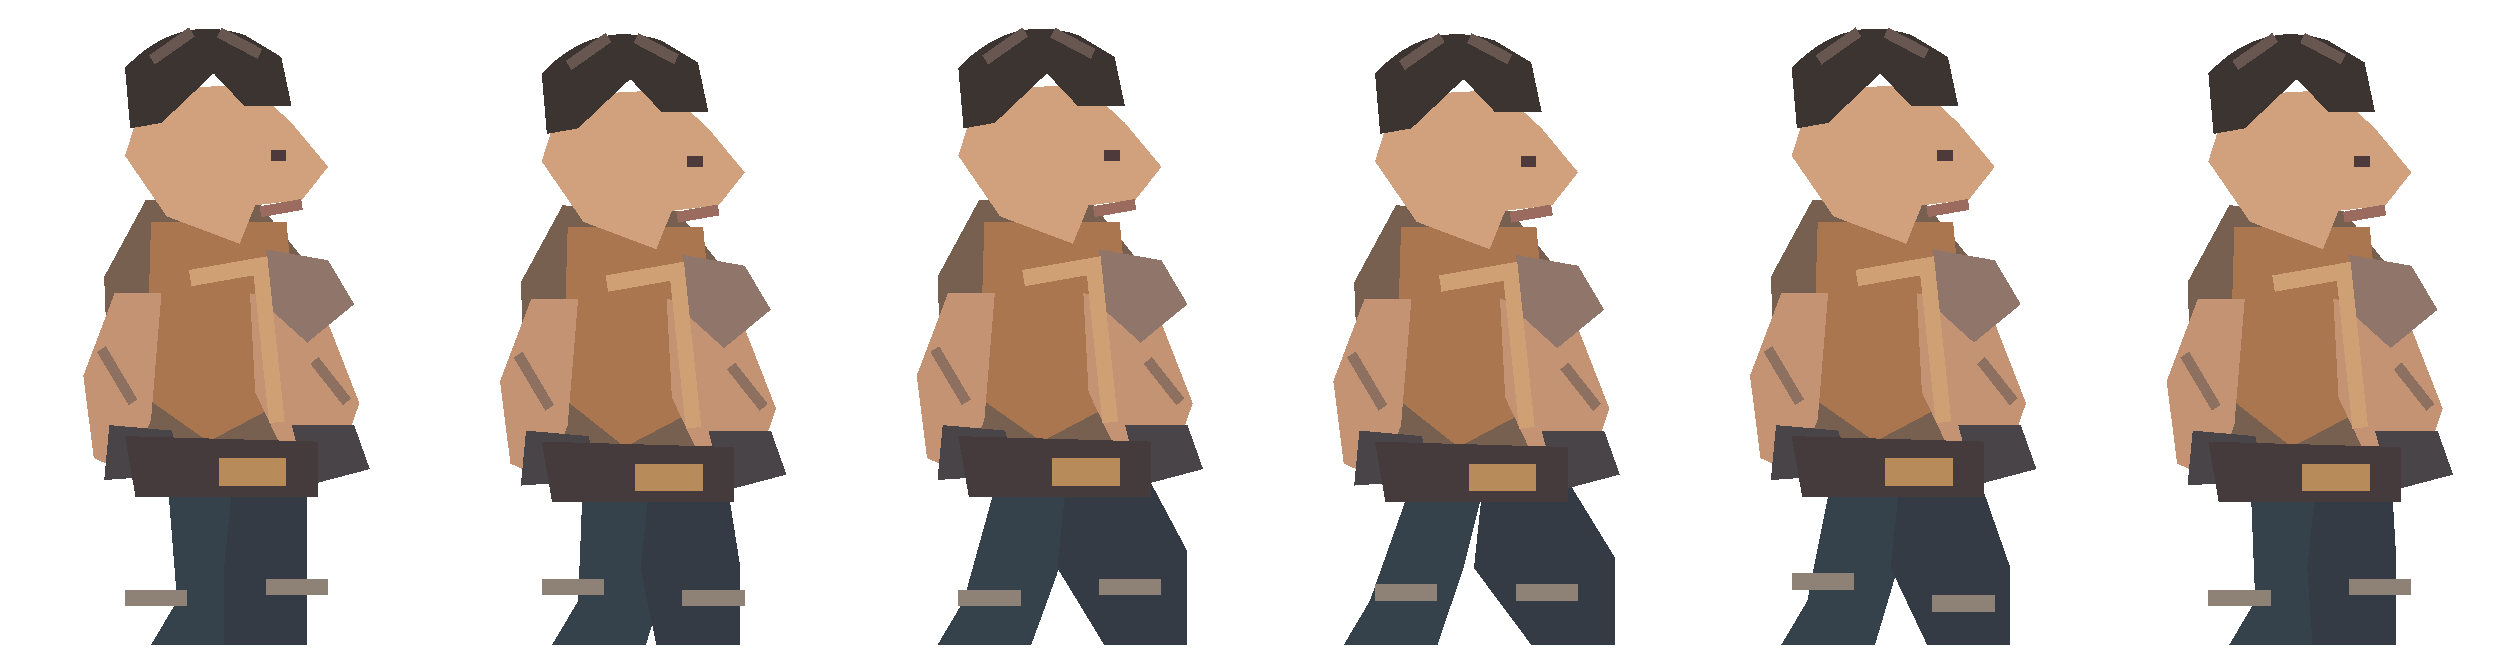
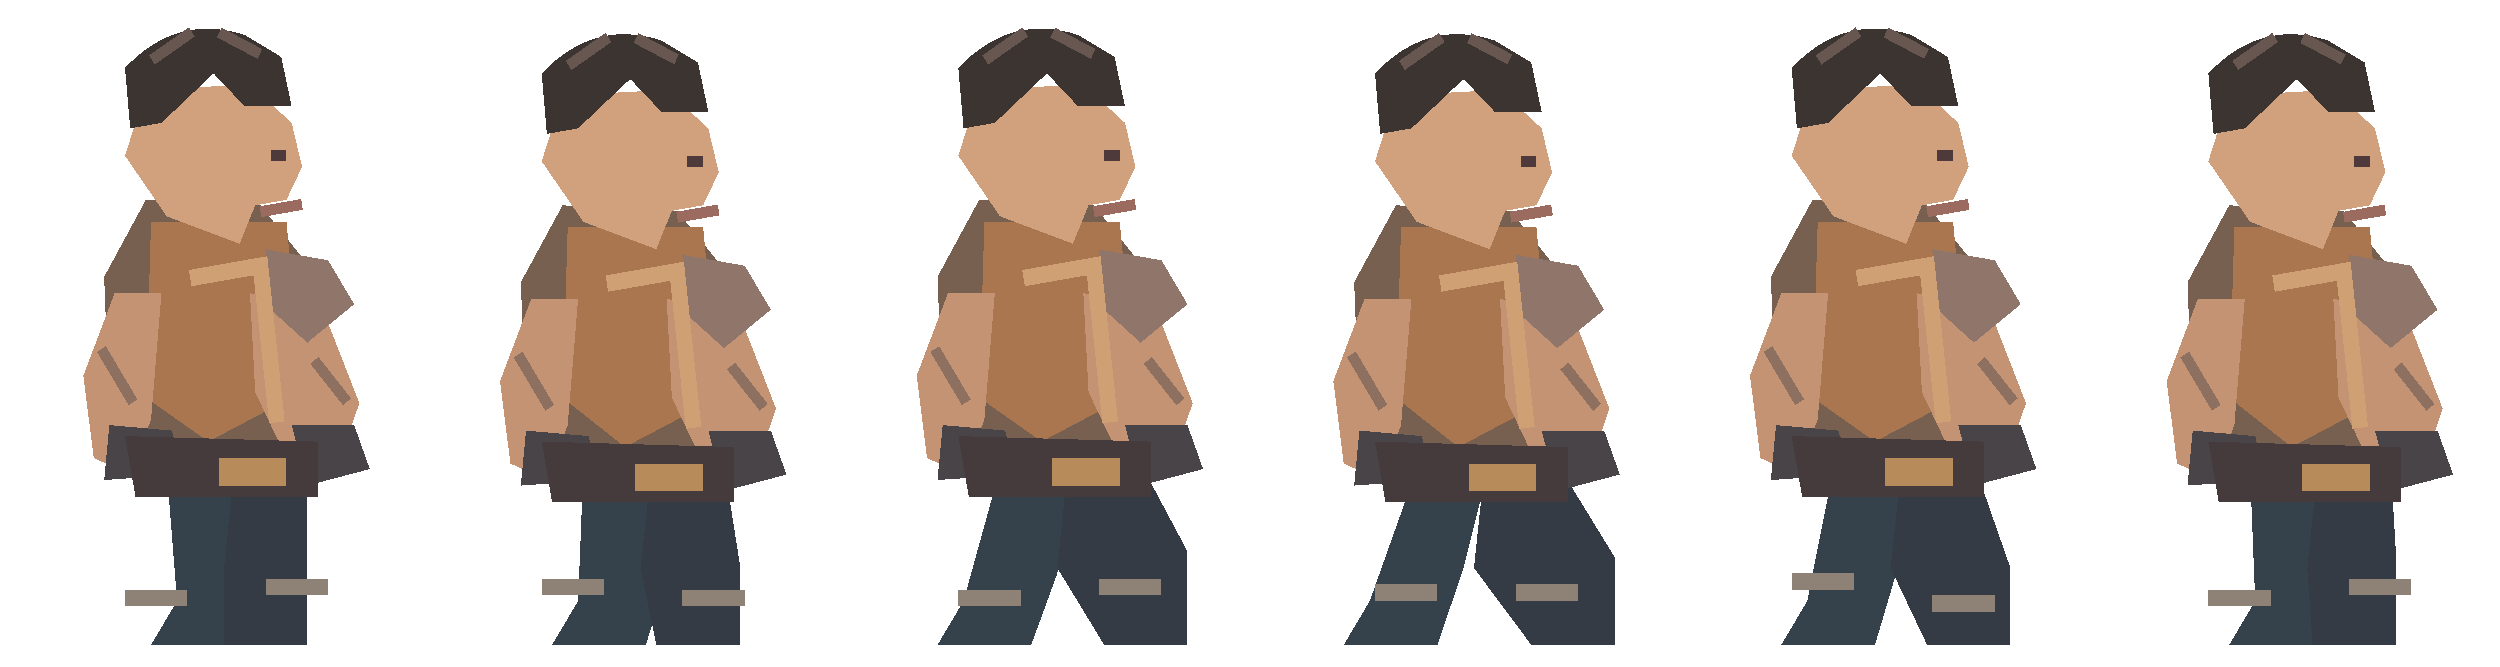
<svg xmlns="http://www.w3.org/2000/svg" width="480" height="128" viewBox="0 0 480 128" shape-rendering="crispEdges">
  <g transform="translate(0,0)">
    <g id="reson-east-pose-0" data-review="unapproved-east-original" transform="translate(0,-7) scale(1,1.055)">
      <path d="M32 92 L46 91 L52 111 L47 124 L29 124 L34 116 Z" fill="#35424b" />
      <path d="M45 92 L59 91 L59 107 L59 124 L43 124 L43 110 Z" fill="#343b44" />
      <path d="M28 43 L50 44 L61 57 L61 87 L35 96 L21 82 L20 57 Z" fill="#786050" />
      <path d="M29 47 L55 47 L58 78 L40 87 L28 79 Z" fill="#aa7650" />
      <path d="M22 60 L31 60 L29 83 L25 93 L18 90 L16 75 Z" fill="#c49374" />
      <path d="M48 60 L62 63 L69 80 L65 91 L56 92 L49 78 Z" fill="#c49374" />
      <path d="M51 52 L63 54 L68 62 L59 69 L52 63 Z" fill="#90766a" />
      <path d="M21 84 L33 85 L35 93 L20 94 Z" fill="#484447" />
      <path d="M56 84 L68 84 L71 92 L59 95 Z" fill="#484447" />
      <path d="M38 57 L50 55 L53 82" fill="none" stroke="#d0a075" stroke-width="3" stroke-linecap="square" />
      <path d="M24 86 L61 87 L61 97 L26 97 Z" fill="#453b3c" />
      <rect x="42" y="90" width="13" height="5" fill="#b78b5a" />
-       <path d="M28 23 L48 22 L56 29 L63 37 L58 43 L49 44 L46 51 L32 46 L24 35 Z" fill="#d1a07d" />
+       <path d="M28 23 L48 22 L56 29 L58 37 L55 43 L49 44 L46 51 L32 46 L24 35 Z" fill="#d1a07d" />
      <path d="M25 30 L24 19 Q34 9 47 13 L54 17 L56 26 L47 26 L41 20 L31 29 Z" fill="#3c3431" />
      <path d="M30 17 L36 13 M43 13 L49 16" fill="none" stroke="#675750" stroke-width="2" stroke-linecap="square" />
      <rect x="52" y="34" width="3" height="2" fill="#4e3a3b" />
      <path d="M57 44 L51 45" fill="none" stroke="#9c6b60" stroke-width="2" stroke-linecap="square" />
      <path d="M20 71 L25 79 M61 73 L66 79" fill="none" stroke="#8e7060" stroke-width="2" stroke-linecap="square" />
      <rect x="24" y="114" width="12" height="3" fill="#8e8175" />
      <rect x="51" y="112" width="12" height="3" fill="#8e8175" />
    </g>
  </g>
  <g transform="translate(80,0)">
    <g id="reson-east-pose-1" data-review="unapproved-east-original" transform="translate(0,-7) scale(1,1.055)">
      <path d="M32 92 L46 91 L49 109 L44 124 L26 124 L31 116 Z" fill="#35424b" />
      <path d="M45 92 L59 91 L62 109 L62 124 L46 124 L43 110 Z" fill="#343b44" />
      <path d="M28 44 L50 45 L61 58 L61 88 L35 97 L21 83 L20 58 Z" fill="#786050" />
      <path d="M29 48 L55 48 L58 79 L40 88 L28 79 Z" fill="#aa7650" />
      <path d="M22 61 L31 61 L29 84 L25 94 L18 91 L16 76 Z" fill="#c49374" />
      <path d="M48 61 L62 64 L69 81 L65 92 L56 93 L49 79 Z" fill="#c49374" />
      <path d="M51 53 L63 55 L68 63 L59 70 L52 64 Z" fill="#90766a" />
      <path d="M21 85 L33 86 L35 94 L20 95 Z" fill="#484447" />
      <path d="M56 85 L68 85 L71 93 L59 96 Z" fill="#484447" />
      <path d="M38 58 L50 56 L53 83" fill="none" stroke="#d0a075" stroke-width="3" stroke-linecap="square" />
      <path d="M24 87 L61 88 L61 98 L26 98 Z" fill="#453b3c" />
      <rect x="42" y="91" width="13" height="5" fill="#b78b5a" />
-       <path d="M28 24 L48 23 L56 30 L63 38 L58 44 L49 45 L46 52 L32 47 L24 36 Z" fill="#d1a07d" />
+       <path d="M28 24 L48 23 L56 30 L58 38 L55 44 L49 45 L46 52 L32 47 L24 36 Z" fill="#d1a07d" />
      <path d="M25 31 L24 20 Q34 10 47 14 L54 18 L56 27 L47 27 L41 21 L31 30 Z" fill="#3c3431" />
      <path d="M30 18 L36 14 M43 14 L49 17" fill="none" stroke="#675750" stroke-width="2" stroke-linecap="square" />
      <rect x="52" y="35" width="3" height="2" fill="#4e3a3b" />
      <path d="M57 45 L51 46" fill="none" stroke="#9c6b60" stroke-width="2" stroke-linecap="square" />
      <path d="M20 72 L25 80 M61 74 L66 80" fill="none" stroke="#8e7060" stroke-width="2" stroke-linecap="square" />
      <rect x="24" y="112" width="12" height="3" fill="#8e8175" />
      <rect x="51" y="114" width="12" height="3" fill="#8e8175" />
    </g>
  </g>
  <g transform="translate(160,0)">
    <g id="reson-east-pose-2" data-review="unapproved-east-original" transform="translate(0,-7) scale(1,1.055)">
      <path d="M32 92 L46 91 L43 111 L38 124 L20 124 L25 116 Z" fill="#35424b" />
      <path d="M45 92 L59 91 L68 107 L68 124 L52 124 L43 110 Z" fill="#343b44" />
      <path d="M28 43 L50 44 L61 57 L61 87 L35 96 L21 82 L20 57 Z" fill="#786050" />
      <path d="M29 47 L55 47 L58 78 L40 87 L28 79 Z" fill="#aa7650" />
      <path d="M22 60 L31 60 L29 83 L25 93 L18 90 L16 75 Z" fill="#c49374" />
      <path d="M48 60 L62 63 L69 80 L65 91 L56 92 L49 78 Z" fill="#c49374" />
      <path d="M51 52 L63 54 L68 62 L59 69 L52 63 Z" fill="#90766a" />
      <path d="M21 84 L33 85 L35 93 L20 94 Z" fill="#484447" />
      <path d="M56 84 L68 84 L71 92 L59 95 Z" fill="#484447" />
      <path d="M38 57 L50 55 L53 82" fill="none" stroke="#d0a075" stroke-width="3" stroke-linecap="square" />
      <path d="M24 86 L61 87 L61 97 L26 97 Z" fill="#453b3c" />
      <rect x="42" y="90" width="13" height="5" fill="#b78b5a" />
-       <path d="M28 23 L48 22 L56 29 L63 37 L58 43 L49 44 L46 51 L32 46 L24 35 Z" fill="#d1a07d" />
+       <path d="M28 23 L48 22 L56 29 L58 37 L55 43 L49 44 L46 51 L32 46 L24 35 Z" fill="#d1a07d" />
      <path d="M25 30 L24 19 Q34 9 47 13 L54 17 L56 26 L47 26 L41 20 L31 29 Z" fill="#3c3431" />
      <path d="M30 17 L36 13 M43 13 L49 16" fill="none" stroke="#675750" stroke-width="2" stroke-linecap="square" />
      <rect x="52" y="34" width="3" height="2" fill="#4e3a3b" />
      <path d="M57 44 L51 45" fill="none" stroke="#9c6b60" stroke-width="2" stroke-linecap="square" />
      <path d="M20 71 L25 79 M61 73 L66 79" fill="none" stroke="#8e7060" stroke-width="2" stroke-linecap="square" />
      <rect x="24" y="114" width="12" height="3" fill="#8e8175" />
      <rect x="51" y="112" width="12" height="3" fill="#8e8175" />
    </g>
  </g>
  <g transform="translate(240,0)">
    <g id="reson-east-pose-3" data-review="unapproved-east-original" transform="translate(0,-7) scale(1,1.055)">
      <path d="M32 92 L46 91 L41 110 L36 124 L18 124 L23 116 Z" fill="#35424b" />
      <path d="M45 92 L59 91 L70 108 L70 124 L54 124 L43 110 Z" fill="#343b44" />
      <path d="M28 44 L50 45 L61 58 L61 88 L35 97 L21 83 L20 58 Z" fill="#786050" />
      <path d="M29 48 L55 48 L58 79 L40 88 L28 79 Z" fill="#aa7650" />
      <path d="M22 61 L31 61 L29 84 L25 94 L18 91 L16 76 Z" fill="#c49374" />
      <path d="M48 61 L62 64 L69 81 L65 92 L56 93 L49 79 Z" fill="#c49374" />
      <path d="M51 53 L63 55 L68 63 L59 70 L52 64 Z" fill="#90766a" />
      <path d="M21 85 L33 86 L35 94 L20 95 Z" fill="#484447" />
      <path d="M56 85 L68 85 L71 93 L59 96 Z" fill="#484447" />
      <path d="M38 58 L50 56 L53 83" fill="none" stroke="#d0a075" stroke-width="3" stroke-linecap="square" />
      <path d="M24 87 L61 88 L61 98 L26 98 Z" fill="#453b3c" />
      <rect x="42" y="91" width="13" height="5" fill="#b78b5a" />
-       <path d="M28 24 L48 23 L56 30 L63 38 L58 44 L49 45 L46 52 L32 47 L24 36 Z" fill="#d1a07d" />
+       <path d="M28 24 L48 23 L56 30 L58 38 L55 44 L49 45 L46 52 L32 47 L24 36 Z" fill="#d1a07d" />
      <path d="M25 31 L24 20 Q34 10 47 14 L54 18 L56 27 L47 27 L41 21 L31 30 Z" fill="#3c3431" />
      <path d="M30 18 L36 14 M43 14 L49 17" fill="none" stroke="#675750" stroke-width="2" stroke-linecap="square" />
      <rect x="52" y="35" width="3" height="2" fill="#4e3a3b" />
      <path d="M57 45 L51 46" fill="none" stroke="#9c6b60" stroke-width="2" stroke-linecap="square" />
      <path d="M20 72 L25 80 M61 74 L66 80" fill="none" stroke="#8e7060" stroke-width="2" stroke-linecap="square" />
      <rect x="24" y="113" width="12" height="3" fill="#8e8175" />
      <rect x="51" y="113" width="12" height="3" fill="#8e8175" />
    </g>
  </g>
  <g transform="translate(320,0)">
    <g id="reson-east-pose-4" data-review="unapproved-east-original" transform="translate(0,-7) scale(1,1.055)">
      <path d="M32 92 L46 91 L45 108 L40 124 L22 124 L27 116 Z" fill="#35424b" />
      <path d="M45 92 L59 91 L66 110 L66 124 L50 124 L43 110 Z" fill="#343b44" />
      <path d="M28 43 L50 44 L61 57 L61 87 L35 96 L21 82 L20 57 Z" fill="#786050" />
      <path d="M29 47 L55 47 L58 78 L40 87 L28 79 Z" fill="#aa7650" />
      <path d="M22 60 L31 60 L29 83 L25 93 L18 90 L16 75 Z" fill="#c49374" />
      <path d="M48 60 L62 63 L69 80 L65 91 L56 92 L49 78 Z" fill="#c49374" />
      <path d="M51 52 L63 54 L68 62 L59 69 L52 63 Z" fill="#90766a" />
      <path d="M21 84 L33 85 L35 93 L20 94 Z" fill="#484447" />
      <path d="M56 84 L68 84 L71 92 L59 95 Z" fill="#484447" />
      <path d="M38 57 L50 55 L53 82" fill="none" stroke="#d0a075" stroke-width="3" stroke-linecap="square" />
      <path d="M24 86 L61 87 L61 97 L26 97 Z" fill="#453b3c" />
      <rect x="42" y="90" width="13" height="5" fill="#b78b5a" />
-       <path d="M28 23 L48 22 L56 29 L63 37 L58 43 L49 44 L46 51 L32 46 L24 35 Z" fill="#d1a07d" />
+       <path d="M28 23 L48 22 L56 29 L58 37 L55 43 L49 44 L46 51 L32 46 L24 35 Z" fill="#d1a07d" />
      <path d="M25 30 L24 19 Q34 9 47 13 L54 17 L56 26 L47 26 L41 20 L31 29 Z" fill="#3c3431" />
      <path d="M30 17 L36 13 M43 13 L49 16" fill="none" stroke="#675750" stroke-width="2" stroke-linecap="square" />
      <rect x="52" y="34" width="3" height="2" fill="#4e3a3b" />
      <path d="M57 44 L51 45" fill="none" stroke="#9c6b60" stroke-width="2" stroke-linecap="square" />
      <path d="M20 71 L25 79 M61 73 L66 79" fill="none" stroke="#8e7060" stroke-width="2" stroke-linecap="square" />
      <rect x="24" y="111" width="12" height="3" fill="#8e8175" />
      <rect x="51" y="115" width="12" height="3" fill="#8e8175" />
    </g>
  </g>
  <g transform="translate(400,0)">
    <g id="reson-east-pose-5" data-review="unapproved-east-original" transform="translate(0,-7) scale(1,1.055)">
      <path d="M32 92 L46 91 L51 111 L46 124 L28 124 L33 116 Z" fill="#35424b" />
      <path d="M45 92 L59 91 L60 107 L60 124 L44 124 L43 110 Z" fill="#343b44" />
      <path d="M28 44 L50 45 L61 58 L61 88 L35 97 L21 83 L20 58 Z" fill="#786050" />
      <path d="M29 48 L55 48 L58 79 L40 88 L28 79 Z" fill="#aa7650" />
      <path d="M22 61 L31 61 L29 84 L25 94 L18 91 L16 76 Z" fill="#c49374" />
      <path d="M48 61 L62 64 L69 81 L65 92 L56 93 L49 79 Z" fill="#c49374" />
      <path d="M51 53 L63 55 L68 63 L59 70 L52 64 Z" fill="#90766a" />
      <path d="M21 85 L33 86 L35 94 L20 95 Z" fill="#484447" />
      <path d="M56 85 L68 85 L71 93 L59 96 Z" fill="#484447" />
      <path d="M38 58 L50 56 L53 83" fill="none" stroke="#d0a075" stroke-width="3" stroke-linecap="square" />
      <path d="M24 87 L61 88 L61 98 L26 98 Z" fill="#453b3c" />
      <rect x="42" y="91" width="13" height="5" fill="#b78b5a" />
-       <path d="M28 24 L48 23 L56 30 L63 38 L58 44 L49 45 L46 52 L32 47 L24 36 Z" fill="#d1a07d" />
+       <path d="M28 24 L48 23 L56 30 L58 38 L55 44 L49 45 L46 52 L32 47 L24 36 Z" fill="#d1a07d" />
      <path d="M25 31 L24 20 Q34 10 47 14 L54 18 L56 27 L47 27 L41 21 L31 30 Z" fill="#3c3431" />
      <path d="M30 18 L36 14 M43 14 L49 17" fill="none" stroke="#675750" stroke-width="2" stroke-linecap="square" />
      <rect x="52" y="35" width="3" height="2" fill="#4e3a3b" />
      <path d="M57 45 L51 46" fill="none" stroke="#9c6b60" stroke-width="2" stroke-linecap="square" />
      <path d="M20 72 L25 80 M61 74 L66 80" fill="none" stroke="#8e7060" stroke-width="2" stroke-linecap="square" />
      <rect x="24" y="114" width="12" height="3" fill="#8e8175" />
      <rect x="51" y="112" width="12" height="3" fill="#8e8175" />
    </g>
  </g>
</svg>
